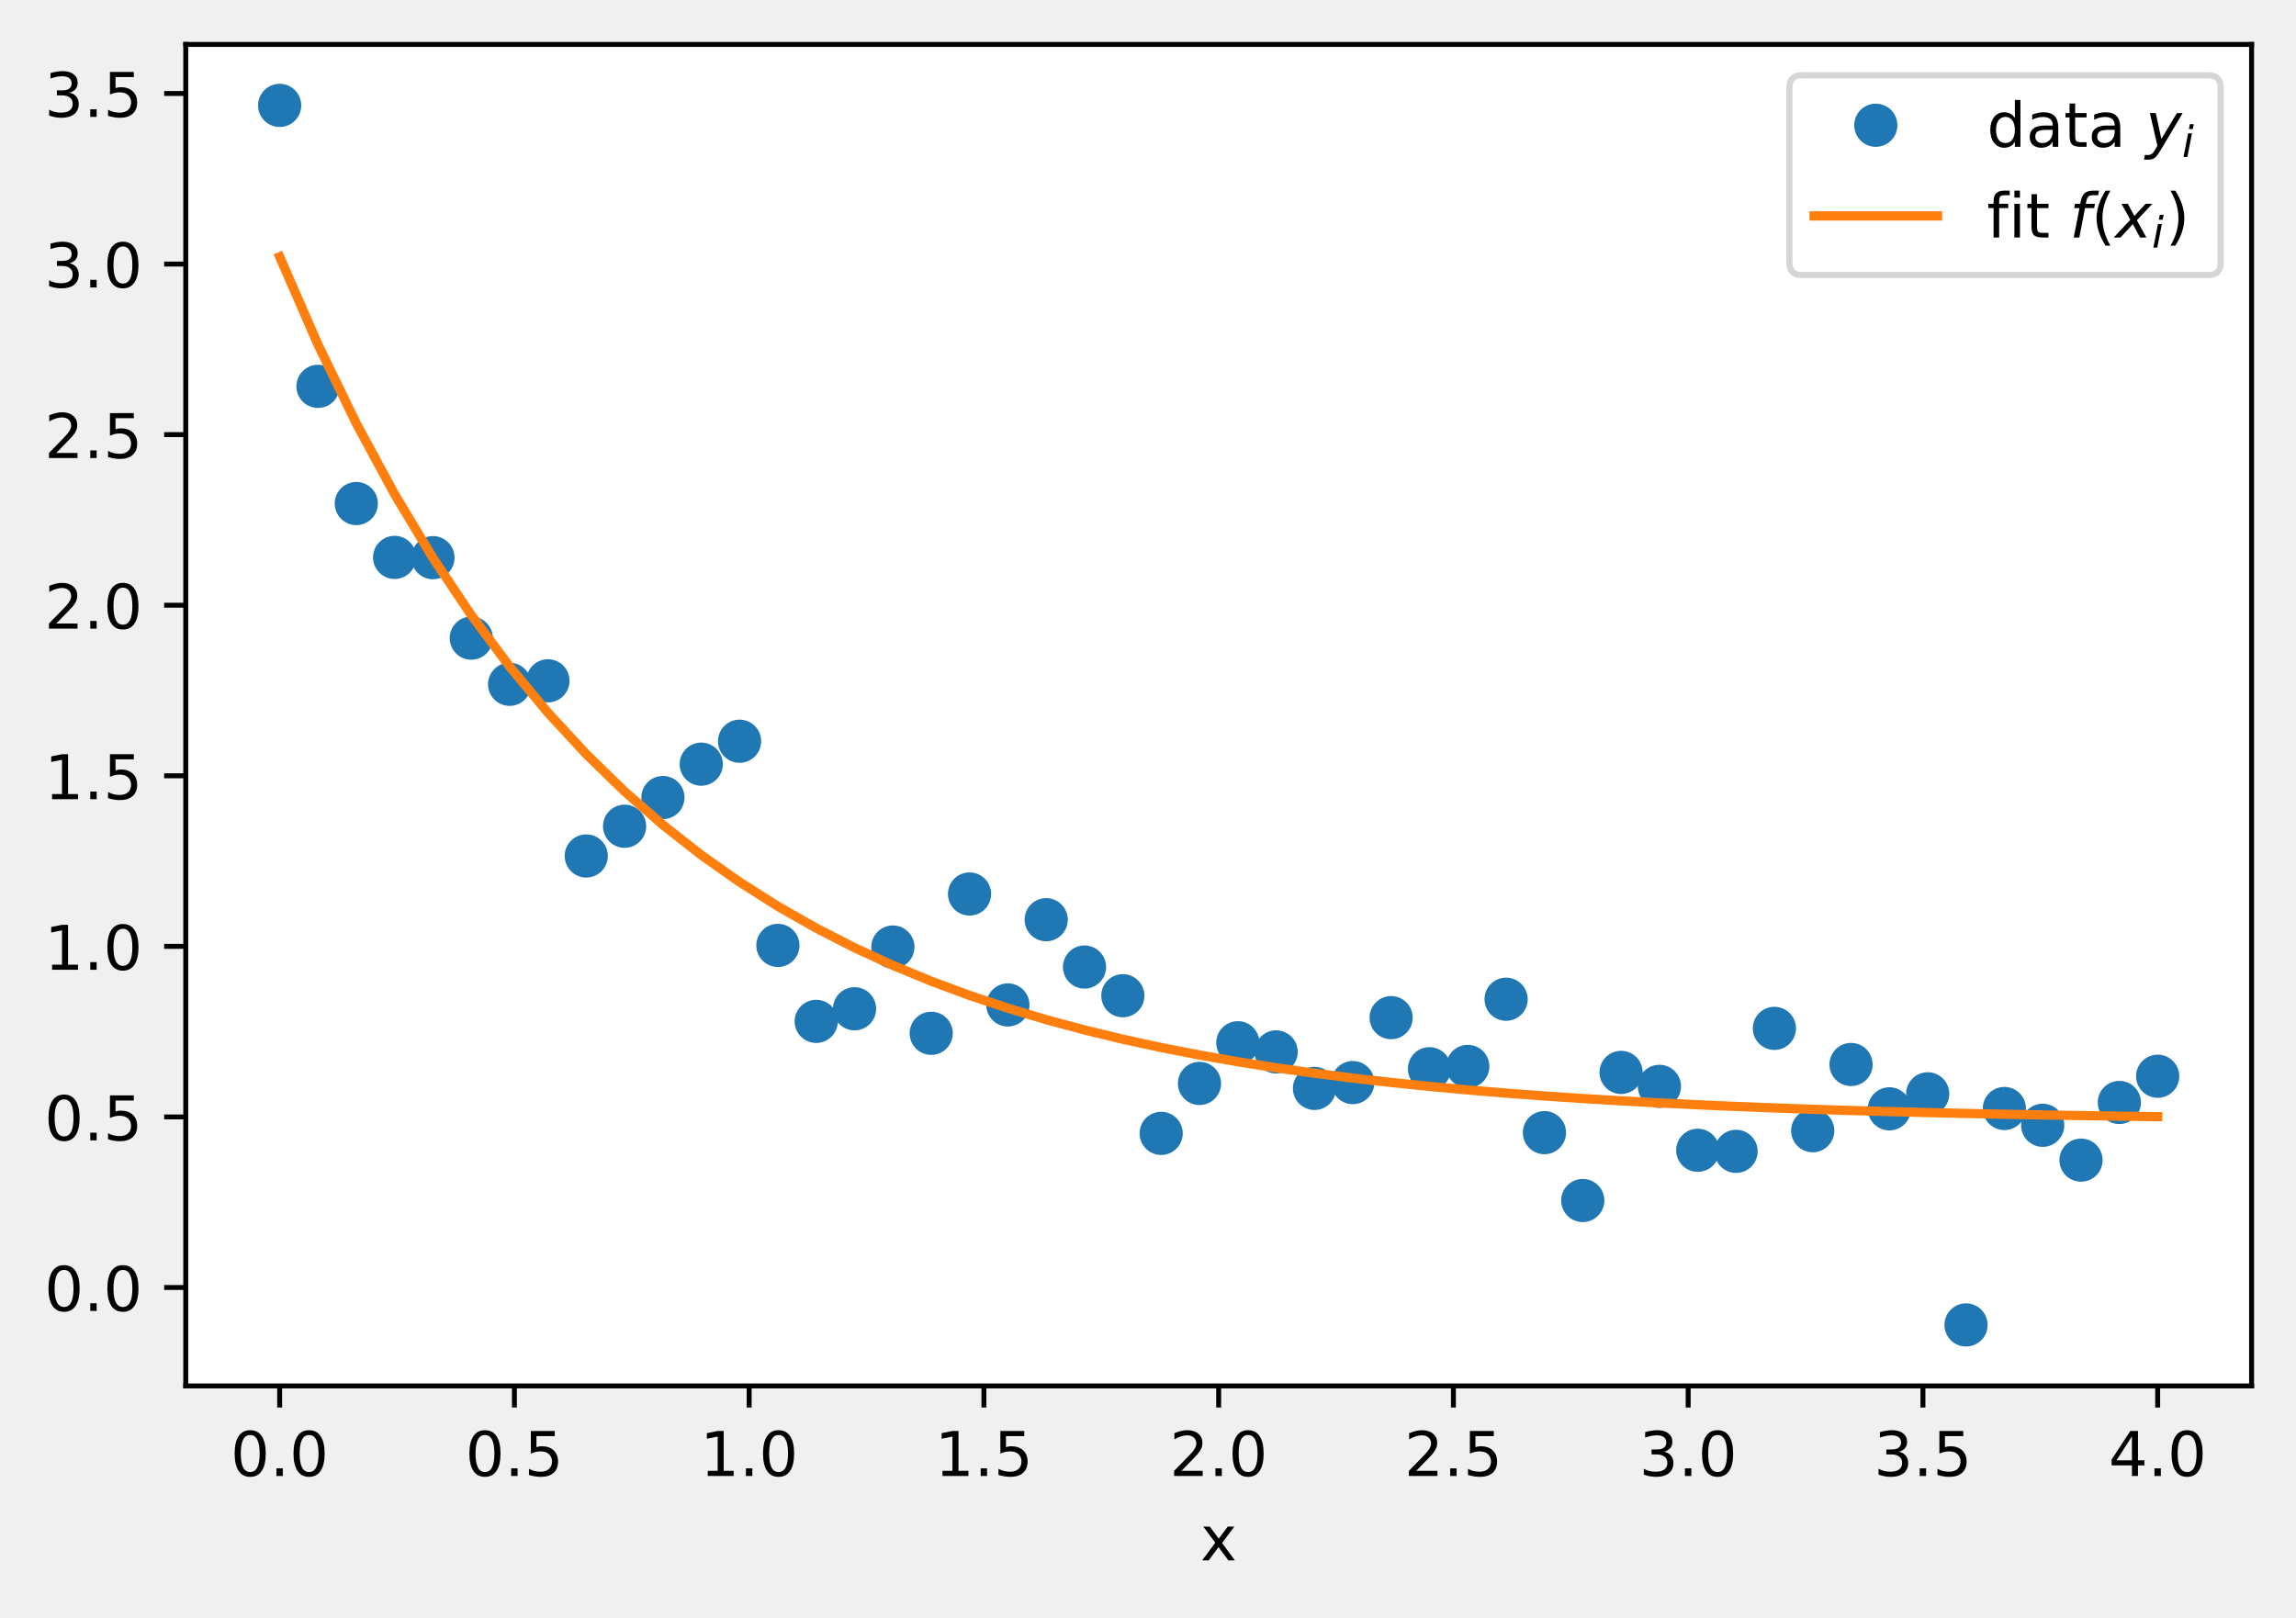
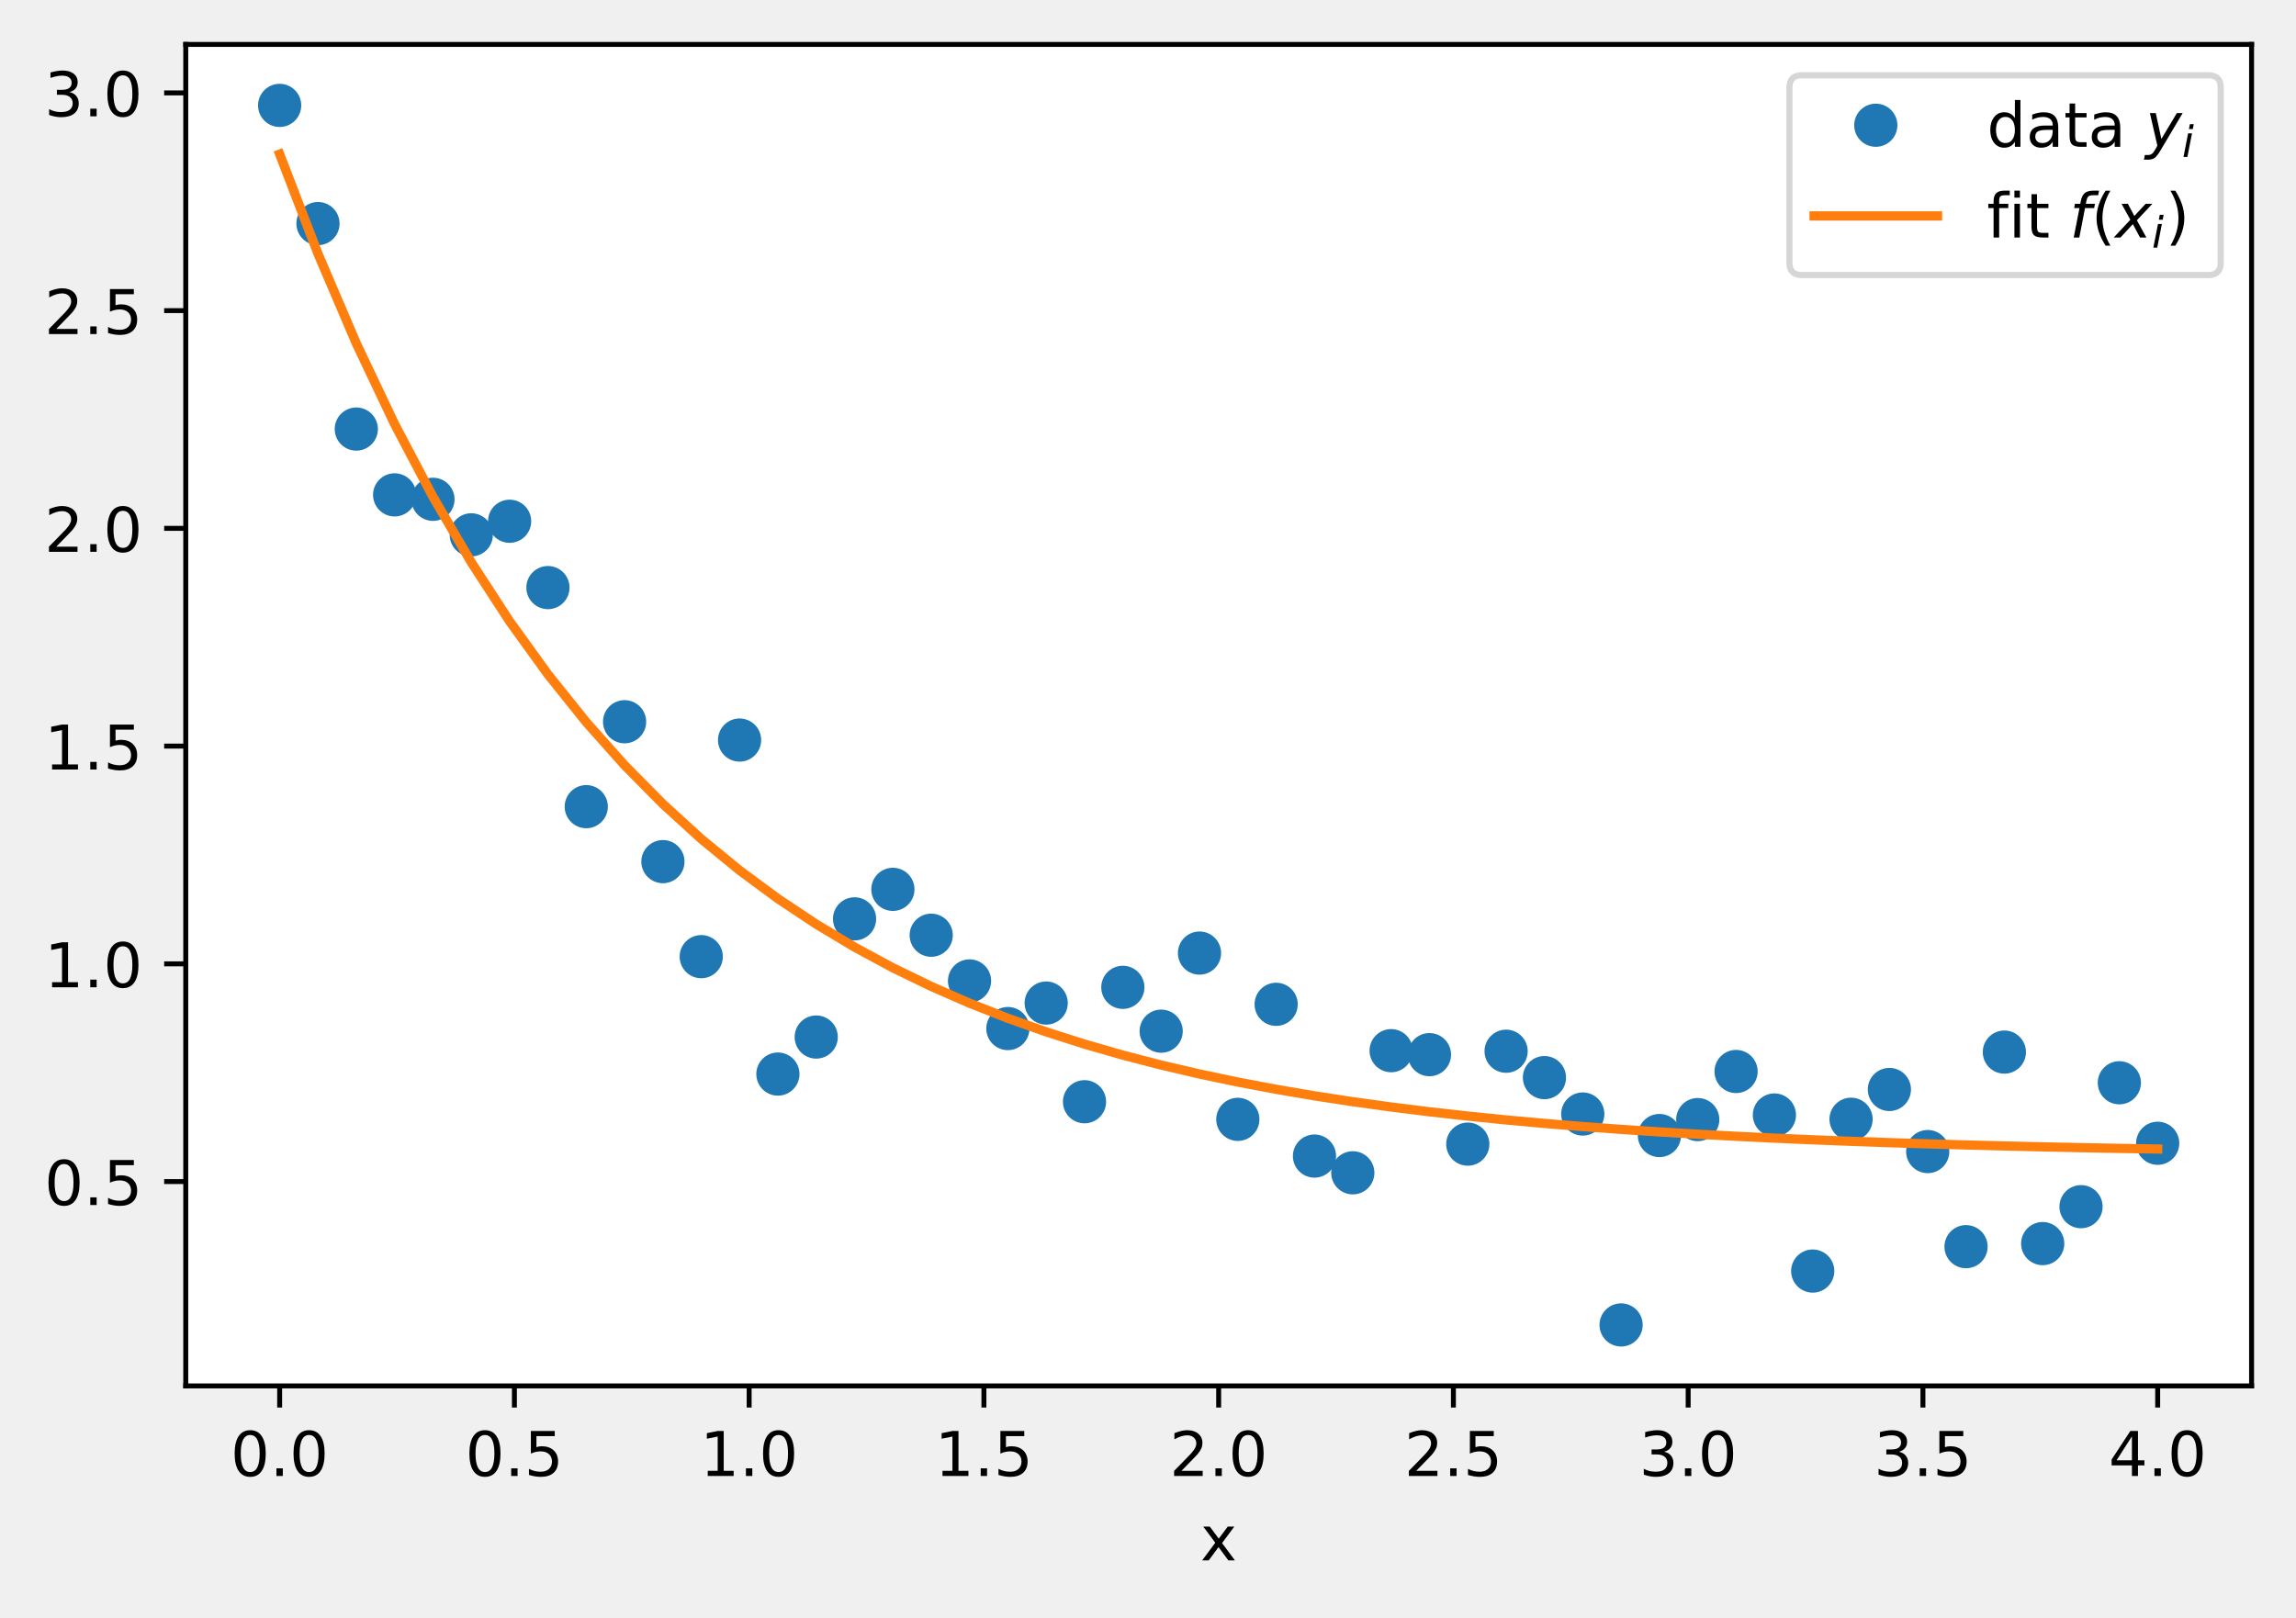
<svg xmlns="http://www.w3.org/2000/svg" xmlns:xlink="http://www.w3.org/1999/xlink" height="262.196pt" version="1.1" viewBox="0 0 372.103 262.196" width="372.103pt">
  <defs>
    <style type="text/css">*{stroke-linecap:butt;stroke-linejoin:round;}</style>
  </defs>
  <g id="figure_1">
    <g id="patch_1">
      <path d="M 0 262.196  L 372.103 262.196  L 372.103 0  L 0 0  z " style="fill:none;" />
    </g>
    <g id="axes_1">
      <g id="patch_2">
        <path d="M 30.103 224.64  L 364.903 224.64  L 364.903 7.2  L 30.103 7.2  z " style="fill:#ffffff;" />
      </g>
      <g id="matplotlib.axis_1">
        <g id="xtick_1">
          <g id="line2d_1">
            <defs>
-               <path d="M 0 0  L 0 3.5  " id="mff4d06bc9b" style="stroke:#000000;stroke-width:0.8;" />
-             </defs>
-             <g>
-               <use style="stroke:#000000;stroke-width:0.8;" x="45.321" xlink:href="#mff4d06bc9b" y="224.64" />
+               <path d="M 0 0  L 0 3.5  " id="m84aced3fc4" style="stroke:#000000;stroke-width:0.8;" />
+             </defs>
+             <g>
+               <use style="stroke:#000000;stroke-width:0.8;" x="45.321" xlink:href="#m84aced3fc4" y="224.64" />
            </g>
          </g>
          <g id="text_1">
            <g transform="translate(37.36974 239.2384)scale(0.1 -0.1)">
              <defs>
                <path d="M 31.781 66.406  Q 24.172 66.406 20.328 58.906  Q 16.5 51.422 16.5 36.375  Q 16.5 21.391 20.328 13.891  Q 24.172 6.391 31.781 6.391  Q 39.453 6.391 43.281 13.891  Q 47.125 21.391 47.125 36.375  Q 47.125 51.422 43.281 58.906  Q 39.453 66.406 31.781 66.406  z M 31.781 74.219  Q 44.047 74.219 50.516 64.516  Q 56.984 54.828 56.984 36.375  Q 56.984 17.969 50.516 8.266  Q 44.047 -1.422 31.781 -1.422  Q 19.531 -1.422 13.062 8.266  Q 6.594 17.969 6.594 36.375  Q 6.594 54.828 13.062 64.516  Q 19.531 74.219 31.781 74.219  z " id="DejaVuSans-48" />
                <path d="M 10.688 12.406  L 21 12.406  L 21 0  L 10.688 0  z " id="DejaVuSans-46" />
              </defs>
              <use xlink:href="#DejaVuSans-48" />
              <use x="63.623" xlink:href="#DejaVuSans-46" />
              <use x="95.41" xlink:href="#DejaVuSans-48" />
            </g>
          </g>
        </g>
        <g id="xtick_2">
          <g id="line2d_2">
            <g>
-               <use style="stroke:#000000;stroke-width:0.8;" x="83.367" xlink:href="#mff4d06bc9b" y="224.64" />
+               <use style="stroke:#000000;stroke-width:0.8;" x="83.367" xlink:href="#m84aced3fc4" y="224.64" />
            </g>
          </g>
          <g id="text_2">
            <g transform="translate(75.4152 239.2384)scale(0.1 -0.1)">
              <defs>
                <path d="M 10.797 72.906  L 49.516 72.906  L 49.516 64.594  L 19.828 64.594  L 19.828 46.734  Q 21.969 47.469 24.109 47.828  Q 26.266 48.188 28.422 48.188  Q 40.625 48.188 47.75 41.5  Q 54.891 34.812 54.891 23.391  Q 54.891 11.625 47.562 5.094  Q 40.234 -1.422 26.906 -1.422  Q 22.312 -1.422 17.547 -0.641  Q 12.797 0.141 7.719 1.703  L 7.719 11.625  Q 12.109 9.234 16.797 8.062  Q 21.484 6.891 26.703 6.891  Q 35.156 6.891 40.078 11.328  Q 45.016 15.766 45.016 23.391  Q 45.016 31 40.078 35.438  Q 35.156 39.891 26.703 39.891  Q 22.75 39.891 18.812 39.016  Q 14.891 38.141 10.797 36.281  z " id="DejaVuSans-53" />
              </defs>
              <use xlink:href="#DejaVuSans-48" />
              <use x="63.623" xlink:href="#DejaVuSans-46" />
              <use x="95.41" xlink:href="#DejaVuSans-53" />
            </g>
          </g>
        </g>
        <g id="xtick_3">
          <g id="line2d_3">
            <g>
-               <use style="stroke:#000000;stroke-width:0.8;" x="121.412" xlink:href="#mff4d06bc9b" y="224.64" />
+               <use style="stroke:#000000;stroke-width:0.8;" x="121.412" xlink:href="#m84aced3fc4" y="224.64" />
            </g>
          </g>
          <g id="text_3">
            <g transform="translate(113.4607 239.2384)scale(0.1 -0.1)">
              <defs>
                <path d="M 12.406 8.297  L 28.516 8.297  L 28.516 63.922  L 10.984 60.406  L 10.984 69.391  L 28.422 72.906  L 38.281 72.906  L 38.281 8.297  L 54.391 8.297  L 54.391 0  L 12.406 0  z " id="DejaVuSans-49" />
              </defs>
              <use xlink:href="#DejaVuSans-49" />
              <use x="63.623" xlink:href="#DejaVuSans-46" />
              <use x="95.41" xlink:href="#DejaVuSans-48" />
            </g>
          </g>
        </g>
        <g id="xtick_4">
          <g id="line2d_4">
            <g>
-               <use style="stroke:#000000;stroke-width:0.8;" x="159.458" xlink:href="#mff4d06bc9b" y="224.64" />
+               <use style="stroke:#000000;stroke-width:0.8;" x="159.458" xlink:href="#m84aced3fc4" y="224.64" />
            </g>
          </g>
          <g id="text_4">
            <g transform="translate(151.5061 239.2384)scale(0.1 -0.1)">
              <use xlink:href="#DejaVuSans-49" />
              <use x="63.623" xlink:href="#DejaVuSans-46" />
              <use x="95.41" xlink:href="#DejaVuSans-53" />
            </g>
          </g>
        </g>
        <g id="xtick_5">
          <g id="line2d_5">
            <g>
-               <use style="stroke:#000000;stroke-width:0.8;" x="197.503" xlink:href="#mff4d06bc9b" y="224.64" />
+               <use style="stroke:#000000;stroke-width:0.8;" x="197.503" xlink:href="#m84aced3fc4" y="224.64" />
            </g>
          </g>
          <g id="text_5">
            <g transform="translate(189.5516 239.2384)scale(0.1 -0.1)">
              <defs>
                <path d="M 19.188 8.297  L 53.609 8.297  L 53.609 0  L 7.328 0  L 7.328 8.297  Q 12.938 14.109 22.625 23.891  Q 32.328 33.688 34.812 36.531  Q 39.547 41.844 41.422 45.531  Q 43.312 49.219 43.312 52.781  Q 43.312 58.594 39.234 62.25  Q 35.156 65.922 28.609 65.922  Q 23.969 65.922 18.812 64.312  Q 13.672 62.703 7.812 59.422  L 7.812 69.391  Q 13.766 71.781 18.938 73  Q 24.125 74.219 28.422 74.219  Q 39.75 74.219 46.484 68.547  Q 53.219 62.891 53.219 53.422  Q 53.219 48.922 51.531 44.891  Q 49.859 40.875 45.406 35.406  Q 44.188 33.984 37.641 27.219  Q 31.109 20.453 19.188 8.297  z " id="DejaVuSans-50" />
              </defs>
              <use xlink:href="#DejaVuSans-50" />
              <use x="63.623" xlink:href="#DejaVuSans-46" />
              <use x="95.41" xlink:href="#DejaVuSans-48" />
            </g>
          </g>
        </g>
        <g id="xtick_6">
          <g id="line2d_6">
            <g>
-               <use style="stroke:#000000;stroke-width:0.8;" x="235.549" xlink:href="#mff4d06bc9b" y="224.64" />
+               <use style="stroke:#000000;stroke-width:0.8;" x="235.549" xlink:href="#m84aced3fc4" y="224.64" />
            </g>
          </g>
          <g id="text_6">
            <g transform="translate(227.597 239.2384)scale(0.1 -0.1)">
              <use xlink:href="#DejaVuSans-50" />
              <use x="63.623" xlink:href="#DejaVuSans-46" />
              <use x="95.41" xlink:href="#DejaVuSans-53" />
            </g>
          </g>
        </g>
        <g id="xtick_7">
          <g id="line2d_7">
            <g>
-               <use style="stroke:#000000;stroke-width:0.8;" x="273.594" xlink:href="#mff4d06bc9b" y="224.64" />
+               <use style="stroke:#000000;stroke-width:0.8;" x="273.594" xlink:href="#m84aced3fc4" y="224.64" />
            </g>
          </g>
          <g id="text_7">
            <g transform="translate(265.6425 239.2384)scale(0.1 -0.1)">
              <defs>
                <path d="M 40.578 39.312  Q 47.656 37.797 51.625 33  Q 55.609 28.219 55.609 21.188  Q 55.609 10.406 48.188 4.484  Q 40.766 -1.422 27.094 -1.422  Q 22.516 -1.422 17.656 -0.516  Q 12.797 0.391 7.625 2.203  L 7.625 11.719  Q 11.719 9.328 16.594 8.109  Q 21.484 6.891 26.812 6.891  Q 36.078 6.891 40.938 10.547  Q 45.797 14.203 45.797 21.188  Q 45.797 27.641 41.281 31.266  Q 36.766 34.906 28.719 34.906  L 20.219 34.906  L 20.219 43.016  L 29.109 43.016  Q 36.375 43.016 40.234 45.922  Q 44.094 48.828 44.094 54.297  Q 44.094 59.906 40.109 62.906  Q 36.141 65.922 28.719 65.922  Q 24.656 65.922 20.016 65.031  Q 15.375 64.156 9.812 62.312  L 9.812 71.094  Q 15.438 72.656 20.344 73.438  Q 25.25 74.219 29.594 74.219  Q 40.828 74.219 47.359 69.109  Q 53.906 64.016 53.906 55.328  Q 53.906 49.266 50.438 45.094  Q 46.969 40.922 40.578 39.312  z " id="DejaVuSans-51" />
              </defs>
              <use xlink:href="#DejaVuSans-51" />
              <use x="63.623" xlink:href="#DejaVuSans-46" />
              <use x="95.41" xlink:href="#DejaVuSans-48" />
            </g>
          </g>
        </g>
        <g id="xtick_8">
          <g id="line2d_8">
            <g>
-               <use style="stroke:#000000;stroke-width:0.8;" x="311.639" xlink:href="#mff4d06bc9b" y="224.64" />
+               <use style="stroke:#000000;stroke-width:0.8;" x="311.639" xlink:href="#m84aced3fc4" y="224.64" />
            </g>
          </g>
          <g id="text_8">
            <g transform="translate(303.6879 239.2384)scale(0.1 -0.1)">
              <use xlink:href="#DejaVuSans-51" />
              <use x="63.623" xlink:href="#DejaVuSans-46" />
              <use x="95.41" xlink:href="#DejaVuSans-53" />
            </g>
          </g>
        </g>
        <g id="xtick_9">
          <g id="line2d_9">
            <g>
-               <use style="stroke:#000000;stroke-width:0.8;" x="349.685" xlink:href="#mff4d06bc9b" y="224.64" />
+               <use style="stroke:#000000;stroke-width:0.8;" x="349.685" xlink:href="#m84aced3fc4" y="224.64" />
            </g>
          </g>
          <g id="text_9">
            <g transform="translate(341.7334 239.2384)scale(0.1 -0.1)">
              <defs>
                <path d="M 37.797 64.312  L 12.891 25.391  L 37.797 25.391  z M 35.203 72.906  L 47.609 72.906  L 47.609 25.391  L 58.016 25.391  L 58.016 17.188  L 47.609 17.188  L 47.609 0  L 37.797 0  L 37.797 17.188  L 4.891 17.188  L 4.891 26.703  z " id="DejaVuSans-52" />
              </defs>
              <use xlink:href="#DejaVuSans-52" />
              <use x="63.623" xlink:href="#DejaVuSans-46" />
              <use x="95.41" xlink:href="#DejaVuSans-48" />
            </g>
          </g>
        </g>
        <g id="text_10">
          <g transform="translate(194.5437 252.9166)scale(0.1 -0.1)">
            <defs>
              <path d="M 54.891 54.688  L 35.109 28.078  L 55.906 0  L 45.312 0  L 29.391 21.484  L 13.484 0  L 2.875 0  L 24.125 28.609  L 4.688 54.688  L 15.281 54.688  L 29.781 35.203  L 44.281 54.688  z " id="DejaVuSans-120" />
            </defs>
            <use xlink:href="#DejaVuSans-120" />
          </g>
        </g>
      </g>
      <g id="matplotlib.axis_2">
        <g id="ytick_1">
          <g id="line2d_10">
            <defs>
-               <path d="M 0 0  L -3.5 0  " id="mc22a138a5f" style="stroke:#000000;stroke-width:0.8;" />
-             </defs>
-             <g>
-               <use style="stroke:#000000;stroke-width:0.8;" x="30.103" xlink:href="#mc22a138a5f" y="208.687" />
+               <path d="M 0 0  L -3.5 0  " id="mf00aa8f3f1" style="stroke:#000000;stroke-width:0.8;" />
+             </defs>
+             <g>
+               <use style="stroke:#000000;stroke-width:0.8;" x="30.103" xlink:href="#mf00aa8f3f1" y="191.519" />
            </g>
          </g>
          <g id="text_11">
-             <g transform="translate(7.2 212.4867)scale(0.1 -0.1)">
+             <g transform="translate(7.2 195.3187)scale(0.1 -0.1)">
              <use xlink:href="#DejaVuSans-48" />
              <use x="63.623" xlink:href="#DejaVuSans-46" />
-               <use x="95.41" xlink:href="#DejaVuSans-48" />
+               <use x="95.41" xlink:href="#DejaVuSans-53" />
            </g>
          </g>
        </g>
        <g id="ytick_2">
          <g id="line2d_11">
            <g>
-               <use style="stroke:#000000;stroke-width:0.8;" x="30.103" xlink:href="#mc22a138a5f" y="181.039" />
+               <use style="stroke:#000000;stroke-width:0.8;" x="30.103" xlink:href="#mf00aa8f3f1" y="156.227" />
            </g>
          </g>
          <g id="text_12">
-             <g transform="translate(7.2 184.8386)scale(0.1 -0.1)">
-               <use xlink:href="#DejaVuSans-48" />
-               <use x="63.623" xlink:href="#DejaVuSans-46" />
-               <use x="95.41" xlink:href="#DejaVuSans-53" />
+             <g transform="translate(7.2 160.0259)scale(0.1 -0.1)">
+               <use xlink:href="#DejaVuSans-49" />
+               <use x="63.623" xlink:href="#DejaVuSans-46" />
+               <use x="95.41" xlink:href="#DejaVuSans-48" />
            </g>
          </g>
        </g>
        <g id="ytick_3">
          <g id="line2d_12">
            <g>
-               <use style="stroke:#000000;stroke-width:0.8;" x="30.103" xlink:href="#mc22a138a5f" y="153.391" />
+               <use style="stroke:#000000;stroke-width:0.8;" x="30.103" xlink:href="#mf00aa8f3f1" y="120.934" />
            </g>
          </g>
          <g id="text_13">
-             <g transform="translate(7.2 157.1905)scale(0.1 -0.1)">
+             <g transform="translate(7.2 124.7332)scale(0.1 -0.1)">
              <use xlink:href="#DejaVuSans-49" />
              <use x="63.623" xlink:href="#DejaVuSans-46" />
-               <use x="95.41" xlink:href="#DejaVuSans-48" />
+               <use x="95.41" xlink:href="#DejaVuSans-53" />
            </g>
          </g>
        </g>
        <g id="ytick_4">
          <g id="line2d_13">
            <g>
-               <use style="stroke:#000000;stroke-width:0.8;" x="30.103" xlink:href="#mc22a138a5f" y="125.743" />
+               <use style="stroke:#000000;stroke-width:0.8;" x="30.103" xlink:href="#mf00aa8f3f1" y="85.641" />
            </g>
          </g>
          <g id="text_14">
-             <g transform="translate(7.2 129.5424)scale(0.1 -0.1)">
-               <use xlink:href="#DejaVuSans-49" />
-               <use x="63.623" xlink:href="#DejaVuSans-46" />
-               <use x="95.41" xlink:href="#DejaVuSans-53" />
+             <g transform="translate(7.2 89.44039)scale(0.1 -0.1)">
+               <use xlink:href="#DejaVuSans-50" />
+               <use x="63.623" xlink:href="#DejaVuSans-46" />
+               <use x="95.41" xlink:href="#DejaVuSans-48" />
            </g>
          </g>
        </g>
        <g id="ytick_5">
          <g id="line2d_14">
            <g>
-               <use style="stroke:#000000;stroke-width:0.8;" x="30.103" xlink:href="#mc22a138a5f" y="98.095" />
+               <use style="stroke:#000000;stroke-width:0.8;" x="30.103" xlink:href="#mf00aa8f3f1" y="50.348" />
            </g>
          </g>
          <g id="text_15">
-             <g transform="translate(7.2 101.8943)scale(0.1 -0.1)">
+             <g transform="translate(7.2 54.14762)scale(0.1 -0.1)">
              <use xlink:href="#DejaVuSans-50" />
              <use x="63.623" xlink:href="#DejaVuSans-46" />
-               <use x="95.41" xlink:href="#DejaVuSans-48" />
+               <use x="95.41" xlink:href="#DejaVuSans-53" />
            </g>
          </g>
        </g>
        <g id="ytick_6">
          <g id="line2d_15">
            <g>
-               <use style="stroke:#000000;stroke-width:0.8;" x="30.103" xlink:href="#mc22a138a5f" y="70.447" />
+               <use style="stroke:#000000;stroke-width:0.8;" x="30.103" xlink:href="#mf00aa8f3f1" y="15.056" />
            </g>
          </g>
          <g id="text_16">
-             <g transform="translate(7.2 74.24621)scale(0.1 -0.1)">
-               <use xlink:href="#DejaVuSans-50" />
-               <use x="63.623" xlink:href="#DejaVuSans-46" />
-               <use x="95.41" xlink:href="#DejaVuSans-53" />
-             </g>
-           </g>
-         </g>
-         <g id="ytick_7">
-           <g id="line2d_16">
-             <g>
-               <use style="stroke:#000000;stroke-width:0.8;" x="30.103" xlink:href="#mc22a138a5f" y="42.799" />
-             </g>
-           </g>
-           <g id="text_17">
-             <g transform="translate(7.2 46.59812)scale(0.1 -0.1)">
+             <g transform="translate(7.2 18.85485)scale(0.1 -0.1)">
              <use xlink:href="#DejaVuSans-51" />
              <use x="63.623" xlink:href="#DejaVuSans-46" />
              <use x="95.41" xlink:href="#DejaVuSans-48" />
            </g>
          </g>
        </g>
-         <g id="ytick_8">
-           <g id="line2d_17">
-             <g>
-               <use style="stroke:#000000;stroke-width:0.8;" x="30.103" xlink:href="#mc22a138a5f" y="15.151" />
-             </g>
-           </g>
-           <g id="text_18">
-             <g transform="translate(7.2 18.95002)scale(0.1 -0.1)">
-               <use xlink:href="#DejaVuSans-51" />
-               <use x="63.623" xlink:href="#DejaVuSans-46" />
-               <use x="95.41" xlink:href="#DejaVuSans-53" />
-             </g>
-           </g>
-         </g>
-       </g>
-       <g id="line2d_18">
+       </g>
+       <g id="line2d_16">
        <defs>
-           <path d="M 0 3  C 0.796 3 1.559 2.684 2.121 2.121  C 2.684 1.559 3 0.796 3 0  C 3 -0.796 2.684 -1.559 2.121 -2.121  C 1.559 -2.684 0.796 -3 0 -3  C -0.796 -3 -1.559 -2.684 -2.121 -2.121  C -2.684 -1.559 -3 -0.796 -3 0  C -3 0.796 -2.684 1.559 -2.121 2.121  C -1.559 2.684 -0.796 3 0 3  z " id="mc865bc8d02" style="stroke:#1f77b4;" />
+           <path d="M 0 3  C 0.796 3 1.559 2.684 2.121 2.121  C 2.684 1.559 3 0.796 3 0  C 3 -0.796 2.684 -1.559 2.121 -2.121  C 1.559 -2.684 0.796 -3 0 -3  C -0.796 -3 -1.559 -2.684 -2.121 -2.121  C -2.684 -1.559 -3 -0.796 -3 0  C -3 0.796 -2.684 1.559 -2.121 2.121  C -1.559 2.684 -0.796 3 0 3  z " id="m90faab944b" style="stroke:#1f77b4;" />
        </defs>
-         <g clip-path="url(#p145b5fddb4)">
-           <use style="fill:#1f77b4;stroke:#1f77b4;" x="45.321" xlink:href="#mc865bc8d02" y="17.084" />
-           <use style="fill:#1f77b4;stroke:#1f77b4;" x="51.533" xlink:href="#mc865bc8d02" y="62.626" />
-           <use style="fill:#1f77b4;stroke:#1f77b4;" x="57.744" xlink:href="#mc865bc8d02" y="81.618" />
-           <use style="fill:#1f77b4;stroke:#1f77b4;" x="63.956" xlink:href="#mc865bc8d02" y="90.35" />
-           <use style="fill:#1f77b4;stroke:#1f77b4;" x="70.167" xlink:href="#mc865bc8d02" y="90.392" />
-           <use style="fill:#1f77b4;stroke:#1f77b4;" x="76.379" xlink:href="#mc865bc8d02" y="103.435" />
-           <use style="fill:#1f77b4;stroke:#1f77b4;" x="82.59" xlink:href="#mc865bc8d02" y="110.915" />
-           <use style="fill:#1f77b4;stroke:#1f77b4;" x="88.802" xlink:href="#mc865bc8d02" y="110.35" />
-           <use style="fill:#1f77b4;stroke:#1f77b4;" x="95.013" xlink:href="#mc865bc8d02" y="138.742" />
-           <use style="fill:#1f77b4;stroke:#1f77b4;" x="101.225" xlink:href="#mc865bc8d02" y="133.924" />
-           <use style="fill:#1f77b4;stroke:#1f77b4;" x="107.436" xlink:href="#mc865bc8d02" y="129.271" />
-           <use style="fill:#1f77b4;stroke:#1f77b4;" x="113.648" xlink:href="#mc865bc8d02" y="123.861" />
-           <use style="fill:#1f77b4;stroke:#1f77b4;" x="119.859" xlink:href="#mc865bc8d02" y="120.144" />
-           <use style="fill:#1f77b4;stroke:#1f77b4;" x="126.071" xlink:href="#mc865bc8d02" y="153.239" />
-           <use style="fill:#1f77b4;stroke:#1f77b4;" x="132.282" xlink:href="#mc865bc8d02" y="165.553" />
-           <use style="fill:#1f77b4;stroke:#1f77b4;" x="138.494" xlink:href="#mc865bc8d02" y="163.509" />
-           <use style="fill:#1f77b4;stroke:#1f77b4;" x="144.705" xlink:href="#mc865bc8d02" y="153.503" />
-           <use style="fill:#1f77b4;stroke:#1f77b4;" x="150.917" xlink:href="#mc865bc8d02" y="167.485" />
-           <use style="fill:#1f77b4;stroke:#1f77b4;" x="157.128" xlink:href="#mc865bc8d02" y="144.902" />
-           <use style="fill:#1f77b4;stroke:#1f77b4;" x="163.34" xlink:href="#mc865bc8d02" y="162.889" />
-           <use style="fill:#1f77b4;stroke:#1f77b4;" x="169.551" xlink:href="#mc865bc8d02" y="149.071" />
-           <use style="fill:#1f77b4;stroke:#1f77b4;" x="175.763" xlink:href="#mc865bc8d02" y="156.747" />
-           <use style="fill:#1f77b4;stroke:#1f77b4;" x="181.974" xlink:href="#mc865bc8d02" y="161.396" />
-           <use style="fill:#1f77b4;stroke:#1f77b4;" x="188.186" xlink:href="#mc865bc8d02" y="183.705" />
-           <use style="fill:#1f77b4;stroke:#1f77b4;" x="194.397" xlink:href="#mc865bc8d02" y="175.612" />
-           <use style="fill:#1f77b4;stroke:#1f77b4;" x="200.609" xlink:href="#mc865bc8d02" y="169.016" />
-           <use style="fill:#1f77b4;stroke:#1f77b4;" x="206.82" xlink:href="#mc865bc8d02" y="170.501" />
-           <use style="fill:#1f77b4;stroke:#1f77b4;" x="213.032" xlink:href="#mc865bc8d02" y="176.417" />
-           <use style="fill:#1f77b4;stroke:#1f77b4;" x="219.243" xlink:href="#mc865bc8d02" y="175.474" />
-           <use style="fill:#1f77b4;stroke:#1f77b4;" x="225.455" xlink:href="#mc865bc8d02" y="164.948" />
-           <use style="fill:#1f77b4;stroke:#1f77b4;" x="231.666" xlink:href="#mc865bc8d02" y="173.228" />
-           <use style="fill:#1f77b4;stroke:#1f77b4;" x="237.878" xlink:href="#mc865bc8d02" y="172.856" />
-           <use style="fill:#1f77b4;stroke:#1f77b4;" x="244.089" xlink:href="#mc865bc8d02" y="161.962" />
-           <use style="fill:#1f77b4;stroke:#1f77b4;" x="250.301" xlink:href="#mc865bc8d02" y="183.588" />
-           <use style="fill:#1f77b4;stroke:#1f77b4;" x="256.512" xlink:href="#mc865bc8d02" y="194.588" />
-           <use style="fill:#1f77b4;stroke:#1f77b4;" x="262.724" xlink:href="#mc865bc8d02" y="173.823" />
-           <use style="fill:#1f77b4;stroke:#1f77b4;" x="268.935" xlink:href="#mc865bc8d02" y="176.084" />
-           <use style="fill:#1f77b4;stroke:#1f77b4;" x="275.147" xlink:href="#mc865bc8d02" y="186.448" />
-           <use style="fill:#1f77b4;stroke:#1f77b4;" x="281.358" xlink:href="#mc865bc8d02" y="186.62" />
-           <use style="fill:#1f77b4;stroke:#1f77b4;" x="287.57" xlink:href="#mc865bc8d02" y="166.685" />
-           <use style="fill:#1f77b4;stroke:#1f77b4;" x="293.781" xlink:href="#mc865bc8d02" y="183.272" />
-           <use style="fill:#1f77b4;stroke:#1f77b4;" x="299.993" xlink:href="#mc865bc8d02" y="172.539" />
-           <use style="fill:#1f77b4;stroke:#1f77b4;" x="306.204" xlink:href="#mc865bc8d02" y="179.729" />
-           <use style="fill:#1f77b4;stroke:#1f77b4;" x="312.416" xlink:href="#mc865bc8d02" y="177.297" />
-           <use style="fill:#1f77b4;stroke:#1f77b4;" x="318.627" xlink:href="#mc865bc8d02" y="214.756" />
-           <use style="fill:#1f77b4;stroke:#1f77b4;" x="324.839" xlink:href="#mc865bc8d02" y="179.672" />
-           <use style="fill:#1f77b4;stroke:#1f77b4;" x="331.05" xlink:href="#mc865bc8d02" y="182.396" />
-           <use style="fill:#1f77b4;stroke:#1f77b4;" x="337.262" xlink:href="#mc865bc8d02" y="188.046" />
-           <use style="fill:#1f77b4;stroke:#1f77b4;" x="343.473" xlink:href="#mc865bc8d02" y="178.694" />
-           <use style="fill:#1f77b4;stroke:#1f77b4;" x="349.685" xlink:href="#mc865bc8d02" y="174.445" />
-         </g>
-       </g>
-       <g id="line2d_19">
-         <path clip-path="url(#p145b5fddb4)" d="M 45.321 41.621  L 51.533 55.848  L 57.744 68.63  L 63.956 80.115  L 70.167 90.433  L 76.379 99.704  L 82.59 108.033  L 88.802 115.517  L 95.013 122.24  L 101.225 128.281  L 107.436 133.709  L 113.648 138.586  L 119.859 142.967  L 126.071 146.904  L 132.282 150.44  L 138.494 153.618  L 144.705 156.473  L 150.917 159.038  L 157.128 161.343  L 163.34 163.414  L 169.551 165.274  L 175.763 166.946  L 181.974 168.447  L 188.186 169.797  L 194.397 171.009  L 200.609 172.098  L 206.82 173.077  L 213.032 173.956  L 219.243 174.746  L 225.455 175.456  L 231.666 176.094  L 237.878 176.667  L 244.089 177.181  L 250.301 177.644  L 256.512 178.059  L 262.724 178.433  L 268.935 178.768  L 275.147 179.07  L 281.358 179.34  L 287.57 179.584  L 293.781 179.802  L 299.993 179.999  L 306.204 180.175  L 312.416 180.334  L 318.627 180.476  L 324.839 180.604  L 331.05 180.719  L 337.262 180.822  L 343.473 180.915  L 349.685 180.998  " style="fill:none;stroke:#ff7f0e;stroke-linecap:square;stroke-width:1.5;" />
+         <g clip-path="url(#p44a2dbd3ff)">
+           <use style="fill:#1f77b4;stroke:#1f77b4;" x="45.321" xlink:href="#m90faab944b" y="17.084" />
+           <use style="fill:#1f77b4;stroke:#1f77b4;" x="51.533" xlink:href="#m90faab944b" y="36.239" />
+           <use style="fill:#1f77b4;stroke:#1f77b4;" x="57.744" xlink:href="#m90faab944b" y="69.545" />
+           <use style="fill:#1f77b4;stroke:#1f77b4;" x="63.956" xlink:href="#m90faab944b" y="80.213" />
+           <use style="fill:#1f77b4;stroke:#1f77b4;" x="70.167" xlink:href="#m90faab944b" y="80.931" />
+           <use style="fill:#1f77b4;stroke:#1f77b4;" x="76.379" xlink:href="#m90faab944b" y="86.691" />
+           <use style="fill:#1f77b4;stroke:#1f77b4;" x="82.59" xlink:href="#m90faab944b" y="84.49" />
+           <use style="fill:#1f77b4;stroke:#1f77b4;" x="88.802" xlink:href="#m90faab944b" y="95.242" />
+           <use style="fill:#1f77b4;stroke:#1f77b4;" x="95.013" xlink:href="#m90faab944b" y="130.75" />
+           <use style="fill:#1f77b4;stroke:#1f77b4;" x="101.225" xlink:href="#m90faab944b" y="116.985" />
+           <use style="fill:#1f77b4;stroke:#1f77b4;" x="107.436" xlink:href="#m90faab944b" y="139.661" />
+           <use style="fill:#1f77b4;stroke:#1f77b4;" x="113.648" xlink:href="#m90faab944b" y="155.061" />
+           <use style="fill:#1f77b4;stroke:#1f77b4;" x="119.859" xlink:href="#m90faab944b" y="119.954" />
+           <use style="fill:#1f77b4;stroke:#1f77b4;" x="126.071" xlink:href="#m90faab944b" y="174.094" />
+           <use style="fill:#1f77b4;stroke:#1f77b4;" x="132.282" xlink:href="#m90faab944b" y="168.091" />
+           <use style="fill:#1f77b4;stroke:#1f77b4;" x="138.494" xlink:href="#m90faab944b" y="148.938" />
+           <use style="fill:#1f77b4;stroke:#1f77b4;" x="144.705" xlink:href="#m90faab944b" y="144.153" />
+           <use style="fill:#1f77b4;stroke:#1f77b4;" x="150.917" xlink:href="#m90faab944b" y="151.588" />
+           <use style="fill:#1f77b4;stroke:#1f77b4;" x="157.128" xlink:href="#m90faab944b" y="158.997" />
+           <use style="fill:#1f77b4;stroke:#1f77b4;" x="163.34" xlink:href="#m90faab944b" y="166.717" />
+           <use style="fill:#1f77b4;stroke:#1f77b4;" x="169.551" xlink:href="#m90faab944b" y="162.583" />
+           <use style="fill:#1f77b4;stroke:#1f77b4;" x="175.763" xlink:href="#m90faab944b" y="178.578" />
+           <use style="fill:#1f77b4;stroke:#1f77b4;" x="181.974" xlink:href="#m90faab944b" y="160.035" />
+           <use style="fill:#1f77b4;stroke:#1f77b4;" x="188.186" xlink:href="#m90faab944b" y="167.139" />
+           <use style="fill:#1f77b4;stroke:#1f77b4;" x="194.397" xlink:href="#m90faab944b" y="154.482" />
+           <use style="fill:#1f77b4;stroke:#1f77b4;" x="200.609" xlink:href="#m90faab944b" y="181.433" />
+           <use style="fill:#1f77b4;stroke:#1f77b4;" x="206.82" xlink:href="#m90faab944b" y="162.787" />
+           <use style="fill:#1f77b4;stroke:#1f77b4;" x="213.032" xlink:href="#m90faab944b" y="187.385" />
+           <use style="fill:#1f77b4;stroke:#1f77b4;" x="219.243" xlink:href="#m90faab944b" y="190.099" />
+           <use style="fill:#1f77b4;stroke:#1f77b4;" x="225.455" xlink:href="#m90faab944b" y="170.301" />
+           <use style="fill:#1f77b4;stroke:#1f77b4;" x="231.666" xlink:href="#m90faab944b" y="170.946" />
+           <use style="fill:#1f77b4;stroke:#1f77b4;" x="237.878" xlink:href="#m90faab944b" y="185.45" />
+           <use style="fill:#1f77b4;stroke:#1f77b4;" x="244.089" xlink:href="#m90faab944b" y="170.39" />
+           <use style="fill:#1f77b4;stroke:#1f77b4;" x="250.301" xlink:href="#m90faab944b" y="174.669" />
+           <use style="fill:#1f77b4;stroke:#1f77b4;" x="256.512" xlink:href="#m90faab944b" y="180.569" />
+           <use style="fill:#1f77b4;stroke:#1f77b4;" x="262.724" xlink:href="#m90faab944b" y="214.756" />
+           <use style="fill:#1f77b4;stroke:#1f77b4;" x="268.935" xlink:href="#m90faab944b" y="184.056" />
+           <use style="fill:#1f77b4;stroke:#1f77b4;" x="275.147" xlink:href="#m90faab944b" y="181.47" />
+           <use style="fill:#1f77b4;stroke:#1f77b4;" x="281.358" xlink:href="#m90faab944b" y="173.676" />
+           <use style="fill:#1f77b4;stroke:#1f77b4;" x="287.57" xlink:href="#m90faab944b" y="180.729" />
+           <use style="fill:#1f77b4;stroke:#1f77b4;" x="293.781" xlink:href="#m90faab944b" y="206.024" />
+           <use style="fill:#1f77b4;stroke:#1f77b4;" x="299.993" xlink:href="#m90faab944b" y="181.416" />
+           <use style="fill:#1f77b4;stroke:#1f77b4;" x="306.204" xlink:href="#m90faab944b" y="176.59" />
+           <use style="fill:#1f77b4;stroke:#1f77b4;" x="312.416" xlink:href="#m90faab944b" y="186.656" />
+           <use style="fill:#1f77b4;stroke:#1f77b4;" x="318.627" xlink:href="#m90faab944b" y="202.069" />
+           <use style="fill:#1f77b4;stroke:#1f77b4;" x="324.839" xlink:href="#m90faab944b" y="170.531" />
+           <use style="fill:#1f77b4;stroke:#1f77b4;" x="331.05" xlink:href="#m90faab944b" y="201.572" />
+           <use style="fill:#1f77b4;stroke:#1f77b4;" x="337.262" xlink:href="#m90faab944b" y="195.588" />
+           <use style="fill:#1f77b4;stroke:#1f77b4;" x="343.473" xlink:href="#m90faab944b" y="175.505" />
+           <use style="fill:#1f77b4;stroke:#1f77b4;" x="349.685" xlink:href="#m90faab944b" y="185.309" />
+         </g>
+       </g>
+       <g id="line2d_17">
+         <path clip-path="url(#p44a2dbd3ff)" d="M 45.321 24.984  L 51.533 41.124  L 57.744 55.658  L 63.956 68.745  L 70.167 80.531  L 76.379 91.144  L 82.59 100.701  L 88.802 109.307  L 95.013 117.057  L 101.225 124.036  L 107.436 130.32  L 113.648 135.98  L 119.859 141.076  L 126.071 145.665  L 132.282 149.797  L 138.494 153.519  L 144.705 156.87  L 150.917 159.887  L 157.128 162.605  L 163.34 165.052  L 169.551 167.255  L 175.763 169.24  L 181.974 171.026  L 188.186 172.635  L 194.397 174.084  L 200.609 175.389  L 206.82 176.564  L 213.032 177.622  L 219.243 178.575  L 225.455 179.433  L 231.666 180.206  L 237.878 180.902  L 244.089 181.528  L 250.301 182.092  L 256.512 182.6  L 262.724 183.058  L 268.935 183.47  L 275.147 183.841  L 281.358 184.175  L 287.57 184.476  L 293.781 184.747  L 299.993 184.991  L 306.204 185.21  L 312.416 185.408  L 318.627 185.586  L 324.839 185.747  L 331.05 185.891  L 337.262 186.021  L 343.473 186.139  L 349.685 186.244  " style="fill:none;stroke:#ff7f0e;stroke-linecap:square;stroke-width:1.5;" />
      </g>
      <g id="patch_3">
        <path d="M 30.103 224.64  L 30.103 7.2  " style="fill:none;stroke:#000000;stroke-linecap:square;stroke-linejoin:miter;stroke-width:0.8;" />
      </g>
      <g id="patch_4">
        <path d="M 364.903 224.64  L 364.903 7.2  " style="fill:none;stroke:#000000;stroke-linecap:square;stroke-linejoin:miter;stroke-width:0.8;" />
      </g>
      <g id="patch_5">
        <path d="M 30.103 224.64  L 364.903 224.64  " style="fill:none;stroke:#000000;stroke-linecap:square;stroke-linejoin:miter;stroke-width:0.8;" />
      </g>
      <g id="patch_6">
        <path d="M 30.103 7.2  L 364.903 7.2  " style="fill:none;stroke:#000000;stroke-linecap:square;stroke-linejoin:miter;stroke-width:0.8;" />
      </g>
      <g id="legend_1">
        <g id="patch_7">
          <path d="M 292.003 44.578  L 357.903 44.578  Q 359.903 44.578 359.903 42.578  L 359.903 14.2  Q 359.903 12.2 357.903 12.2  L 292.003 12.2  Q 290.003 12.2 290.003 14.2  L 290.003 42.578  Q 290.003 44.578 292.003 44.578  z " style="fill:#ffffff;opacity:0.8;stroke:#cccccc;stroke-linejoin:miter;" />
        </g>
-         <g id="line2d_20" />
-         <g id="line2d_21">
+         <g id="line2d_18" />
+         <g id="line2d_19">
          <g>
-             <use style="fill:#1f77b4;stroke:#1f77b4;" x="304.003" xlink:href="#mc865bc8d02" y="20.3" />
-           </g>
-         </g>
-         <g id="text_19">
+             <use style="fill:#1f77b4;stroke:#1f77b4;" x="304.003" xlink:href="#m90faab944b" y="20.3" />
+           </g>
+         </g>
+         <g id="text_17">
          <g transform="translate(322.0031 23.8)scale(0.1 -0.1)">
            <defs>
              <path d="M 45.406 46.391  L 45.406 75.984  L 54.391 75.984  L 54.391 0  L 45.406 0  L 45.406 8.203  Q 42.578 3.328 38.25 0.953  Q 33.938 -1.422 27.875 -1.422  Q 17.969 -1.422 11.734 6.484  Q 5.516 14.406 5.516 27.297  Q 5.516 40.188 11.734 48.094  Q 17.969 56 27.875 56  Q 33.938 56 38.25 53.625  Q 42.578 51.266 45.406 46.391  z M 14.797 27.297  Q 14.797 17.391 18.875 11.75  Q 22.953 6.109 30.078 6.109  Q 37.203 6.109 41.297 11.75  Q 45.406 17.391 45.406 27.297  Q 45.406 37.203 41.297 42.844  Q 37.203 48.484 30.078 48.484  Q 22.953 48.484 18.875 42.844  Q 14.797 37.203 14.797 27.297  z " id="DejaVuSans-100" />
              <path d="M 34.281 27.484  Q 23.391 27.484 19.188 25  Q 14.984 22.516 14.984 16.5  Q 14.984 11.719 18.141 8.906  Q 21.297 6.109 26.703 6.109  Q 34.188 6.109 38.703 11.406  Q 43.219 16.703 43.219 25.484  L 43.219 27.484  z M 52.203 31.203  L 52.203 0  L 43.219 0  L 43.219 8.297  Q 40.141 3.328 35.547 0.953  Q 30.953 -1.422 24.312 -1.422  Q 15.922 -1.422 10.953 3.297  Q 6 8.016 6 15.922  Q 6 25.141 12.172 29.828  Q 18.359 34.516 30.609 34.516  L 43.219 34.516  L 43.219 35.406  Q 43.219 41.609 39.141 45  Q 35.062 48.391 27.688 48.391  Q 23 48.391 18.547 47.266  Q 14.109 46.141 10.016 43.891  L 10.016 52.203  Q 14.938 54.109 19.578 55.047  Q 24.219 56 28.609 56  Q 40.484 56 46.344 49.844  Q 52.203 43.703 52.203 31.203  z " id="DejaVuSans-97" />
              <path d="M 18.312 70.219  L 18.312 54.688  L 36.812 54.688  L 36.812 47.703  L 18.312 47.703  L 18.312 18.016  Q 18.312 11.328 20.141 9.422  Q 21.969 7.516 27.594 7.516  L 36.812 7.516  L 36.812 0  L 27.594 0  Q 17.188 0 13.234 3.875  Q 9.281 7.766 9.281 18.016  L 9.281 47.703  L 2.688 47.703  L 2.688 54.688  L 9.281 54.688  L 9.281 70.219  z " id="DejaVuSans-116" />
              <path id="DejaVuSans-32" />
              <path d="M 24.812 -5.078  Q 18.562 -15.578 14.625 -18.188  Q 10.688 -20.797 4.594 -20.797  L -2.484 -20.797  L -0.984 -13.281  L 4.203 -13.281  Q 7.953 -13.281 10.594 -11.234  Q 13.234 -9.188 16.5 -3.219  L 19.281 2  L 7.172 54.688  L 16.703 54.688  L 25.781 12.797  L 50.875 54.688  L 60.297 54.688  z " id="DejaVuSans-Oblique-121" />
              <path d="M 18.312 75.984  L 27.297 75.984  L 25.094 64.594  L 16.109 64.594  z M 14.203 54.688  L 23.188 54.688  L 12.5 0  L 3.516 0  z " id="DejaVuSans-Oblique-105" />
            </defs>
            <use transform="translate(0 0.015625)" xlink:href="#DejaVuSans-100" />
            <use transform="translate(63.47656 0.015625)" xlink:href="#DejaVuSans-97" />
            <use transform="translate(124.7559 0.015625)" xlink:href="#DejaVuSans-116" />
            <use transform="translate(163.9648 0.015625)" xlink:href="#DejaVuSans-97" />
            <use transform="translate(225.2441 0.015625)" xlink:href="#DejaVuSans-32" />
            <use transform="translate(257.0312 0.015625)" xlink:href="#DejaVuSans-Oblique-121" />
            <use transform="translate(316.2109 -16.39062)scale(0.7)" xlink:href="#DejaVuSans-Oblique-105" />
          </g>
        </g>
-         <g id="line2d_22">
+         <g id="line2d_20">
          <path d="M 294.003 34.998  L 314.003 34.998  " style="fill:none;stroke:#ff7f0e;stroke-linecap:square;stroke-width:1.5;" />
        </g>
-         <g id="line2d_23" />
-         <g id="text_20">
+         <g id="line2d_21" />
+         <g id="text_18">
          <g transform="translate(322.0031 38.49844)scale(0.1 -0.1)">
            <defs>
              <path d="M 37.109 75.984  L 37.109 68.5  L 28.516 68.5  Q 23.688 68.5 21.797 66.547  Q 19.922 64.594 19.922 59.516  L 19.922 54.688  L 34.719 54.688  L 34.719 47.703  L 19.922 47.703  L 19.922 0  L 10.891 0  L 10.891 47.703  L 2.297 47.703  L 2.297 54.688  L 10.891 54.688  L 10.891 58.5  Q 10.891 67.625 15.141 71.797  Q 19.391 75.984 28.609 75.984  z " id="DejaVuSans-102" />
              <path d="M 9.422 54.688  L 18.406 54.688  L 18.406 0  L 9.422 0  z M 9.422 75.984  L 18.406 75.984  L 18.406 64.594  L 9.422 64.594  z " id="DejaVuSans-105" />
              <path d="M 47.797 75.984  L 46.391 68.5  L 37.797 68.5  Q 32.906 68.5 30.688 66.578  Q 28.469 64.656 27.391 59.516  L 26.422 54.688  L 41.219 54.688  L 39.891 47.703  L 25.094 47.703  L 15.828 0  L 6.781 0  L 16.109 47.703  L 7.516 47.703  L 8.797 54.688  L 17.391 54.688  L 18.109 58.5  Q 19.969 68.172 24.625 72.078  Q 29.297 75.984 39.312 75.984  z " id="DejaVuSans-Oblique-102" />
              <path d="M 31 75.875  Q 24.469 64.656 21.281 53.656  Q 18.109 42.672 18.109 31.391  Q 18.109 20.125 21.312 9.062  Q 24.516 -2 31 -13.188  L 23.188 -13.188  Q 15.875 -1.703 12.234 9.375  Q 8.594 20.453 8.594 31.391  Q 8.594 42.281 12.203 53.312  Q 15.828 64.359 23.188 75.875  z " id="DejaVuSans-40" />
              <path d="M 60.016 54.688  L 34.906 27.875  L 50.297 0  L 39.984 0  L 28.422 21.688  L 8.297 0  L -2.594 0  L 24.312 28.812  L 10.016 54.688  L 20.312 54.688  L 30.812 34.906  L 49.125 54.688  z " id="DejaVuSans-Oblique-120" />
              <path d="M 8.016 75.875  L 15.828 75.875  Q 23.141 64.359 26.781 53.312  Q 30.422 42.281 30.422 31.391  Q 30.422 20.453 26.781 9.375  Q 23.141 -1.703 15.828 -13.188  L 8.016 -13.188  Q 14.5 -2 17.703 9.062  Q 20.906 20.125 20.906 31.391  Q 20.906 42.672 17.703 53.656  Q 14.5 64.656 8.016 75.875  z " id="DejaVuSans-41" />
            </defs>
            <use transform="translate(0 0.015625)" xlink:href="#DejaVuSans-102" />
            <use transform="translate(35.20508 0.015625)" xlink:href="#DejaVuSans-105" />
            <use transform="translate(62.98828 0.015625)" xlink:href="#DejaVuSans-116" />
            <use transform="translate(102.1973 0.015625)" xlink:href="#DejaVuSans-32" />
            <use transform="translate(133.9844 0.015625)" xlink:href="#DejaVuSans-Oblique-102" />
            <use transform="translate(169.1895 0.015625)" xlink:href="#DejaVuSans-40" />
            <use transform="translate(208.2031 0.015625)" xlink:href="#DejaVuSans-Oblique-120" />
            <use transform="translate(267.3828 -16.39062)scale(0.7)" xlink:href="#DejaVuSans-Oblique-105" />
            <use transform="translate(289.5654 0.015625)" xlink:href="#DejaVuSans-41" />
          </g>
        </g>
      </g>
    </g>
  </g>
  <defs>
-     <clipPath id="p145b5fddb4">
+     <clipPath id="p44a2dbd3ff">
      <rect height="217.44" width="334.8" x="30.103" y="7.2" />
    </clipPath>
  </defs>
</svg>
